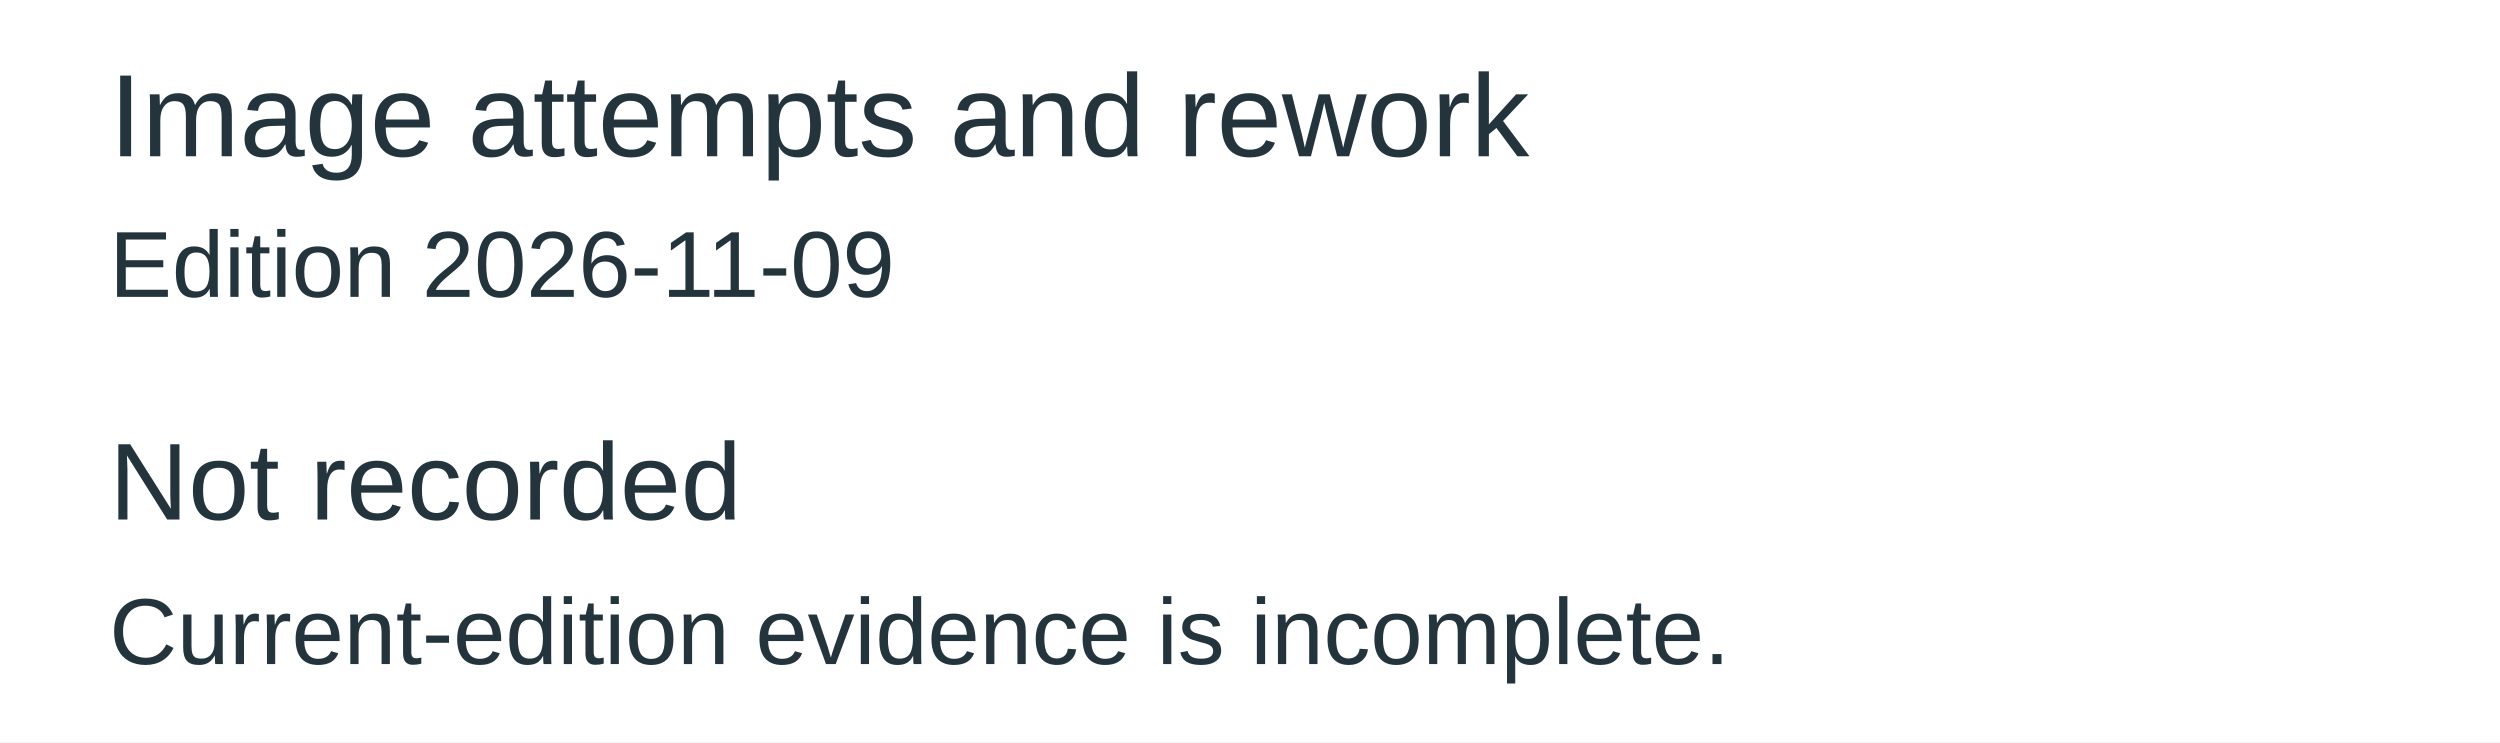
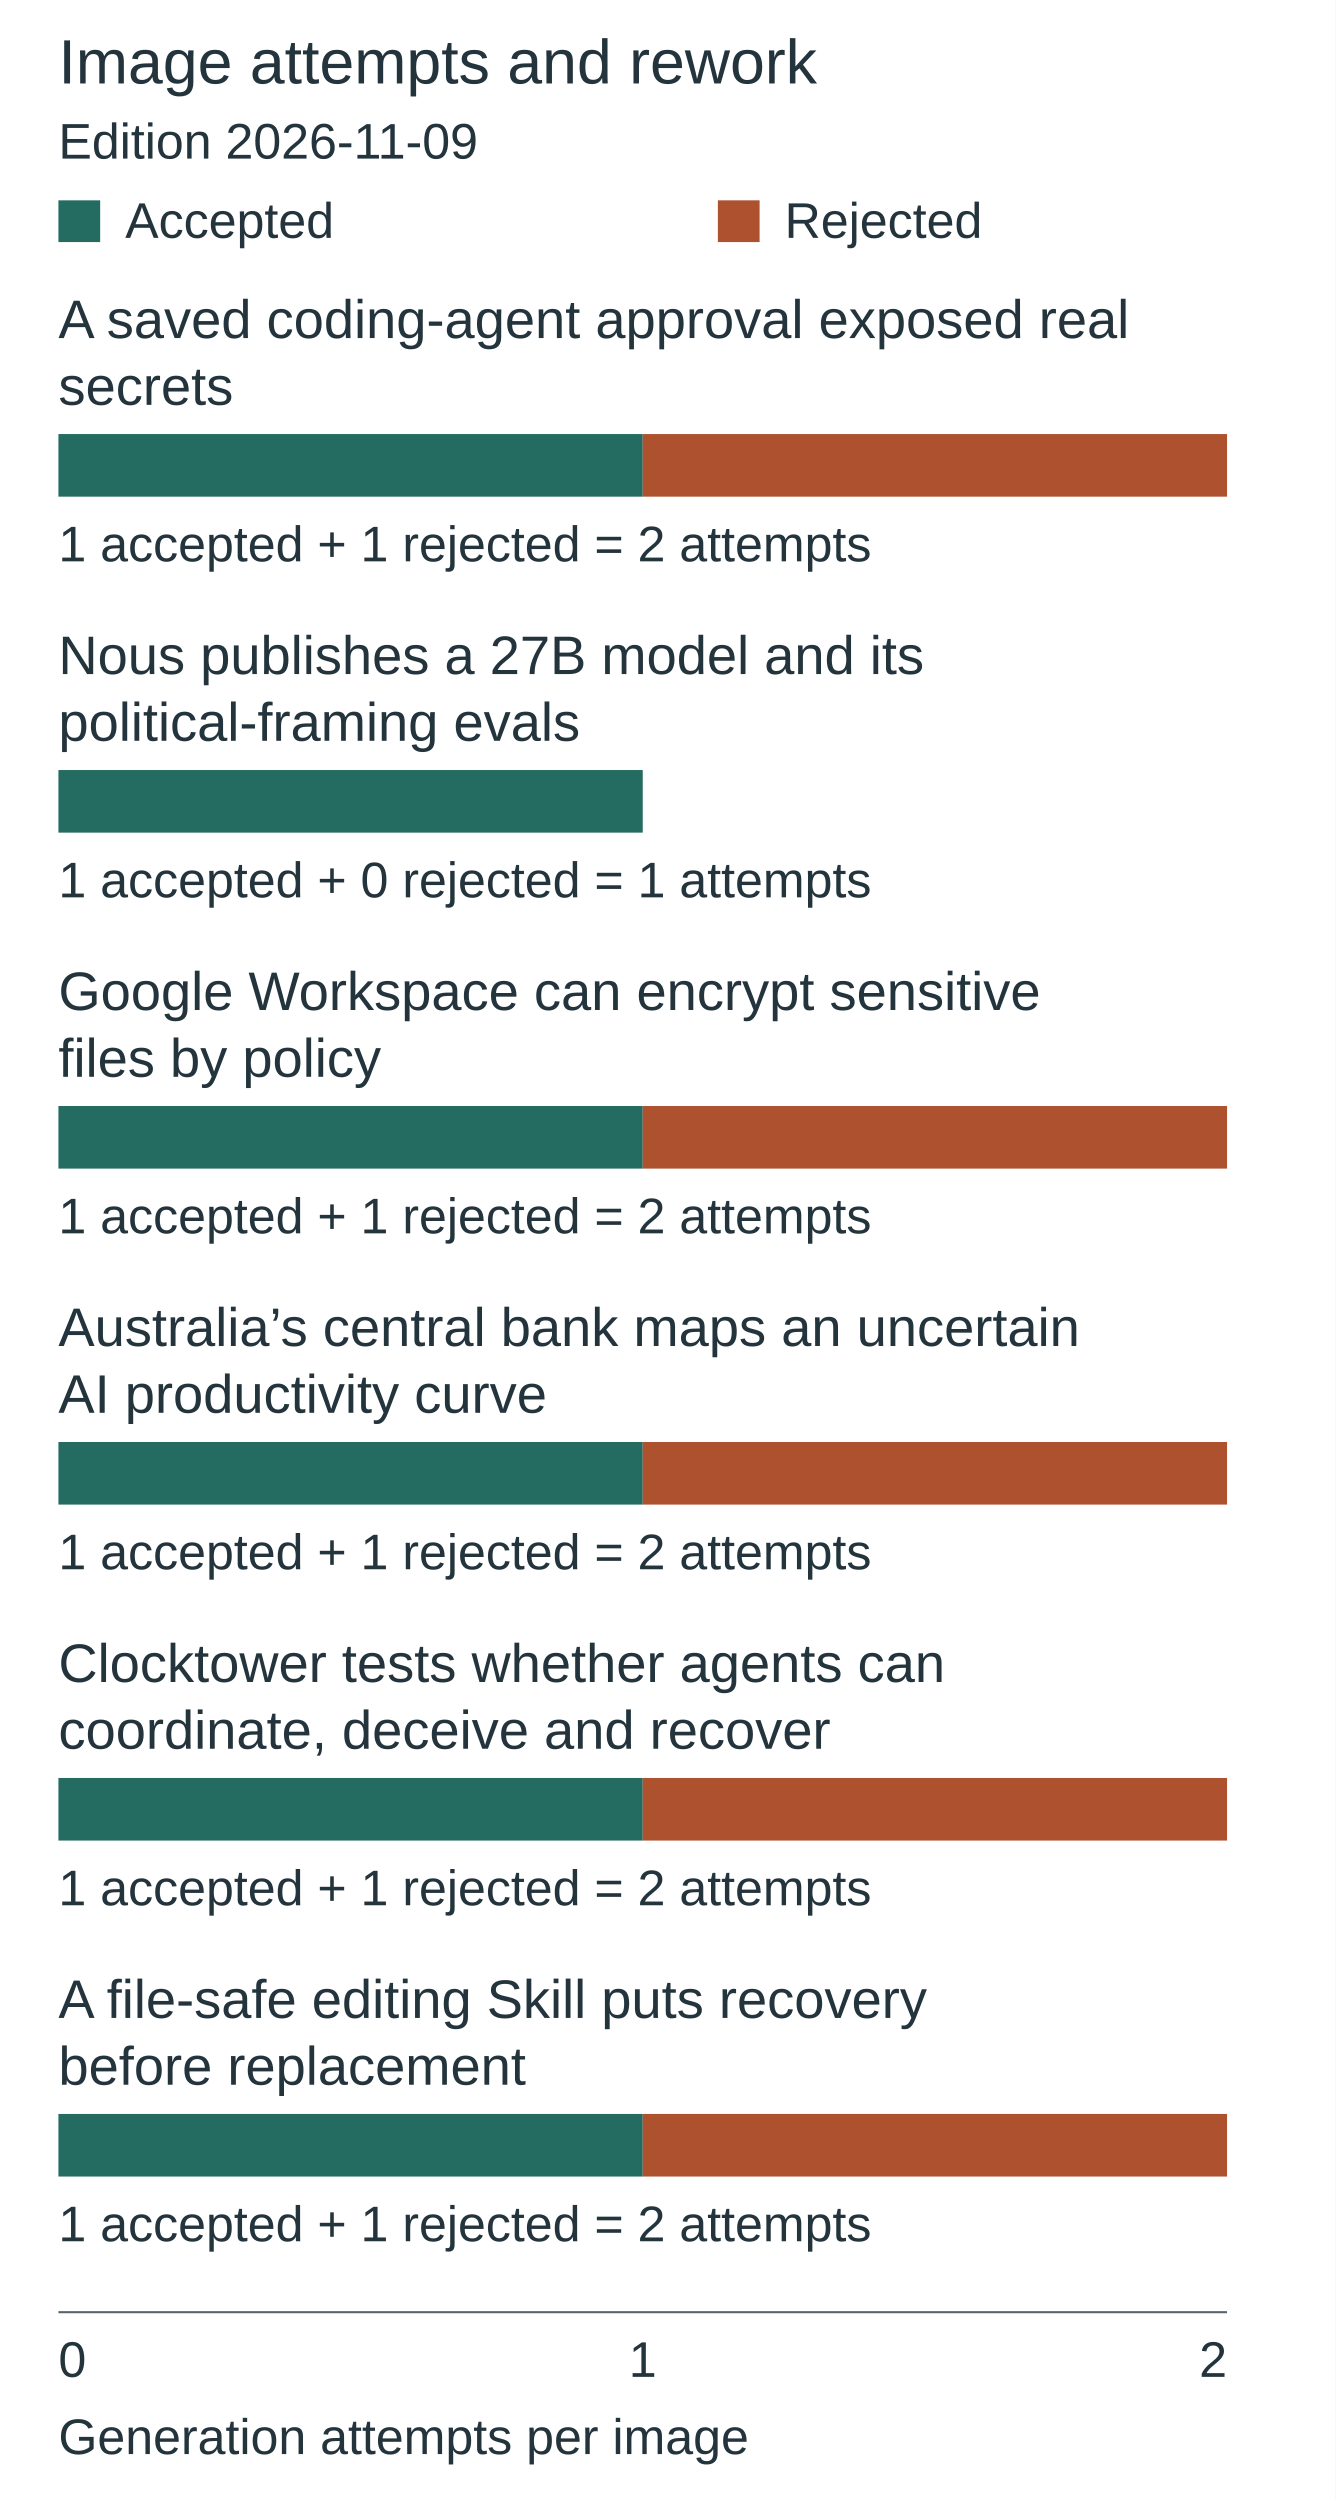
- <svg xmlns="http://www.w3.org/2000/svg" width="640" height="190" viewBox="0 0 640 190" role="img" aria-labelledby="title desc">
-   <rect width="640" height="190" fill="#ffffff" />
+ <svg xmlns="http://www.w3.org/2000/svg" width="640" height="1198" viewBox="0 0 640 1198" role="img" aria-labelledby="title desc">
+   <rect width="640" height="1198" fill="#ffffff" />
  <g font-family="Arial, sans-serif" fill="#24343d">
    <text x="28" y="40" font-size="30">Image attempts and rework</text>
    <text x="28" y="76" font-size="24">Edition 2026-11-09</text>
-     <text x="28" y="133" font-size="28">Not recorded</text>
-     <text x="28" y="170" font-size="24">Current-edition evidence is incomplete.</text>
+     <rect x="28" y="96" width="20" height="20" fill="#246b62" />
+     <text x="60" y="114" font-size="24">Accepted</text>
+     <rect x="344" y="96" width="20" height="20" fill="#ad512f" />
+     <text x="376" y="114" font-size="24">Rejected</text>
+     <text x="28" y="162" font-size="26">A saved coding-agent approval exposed real</text>
+     <text x="28" y="194" font-size="26">secrets</text>
+     <rect x="28" y="208" width="280" height="30" fill="#246b62" />
+     <rect x="308" y="208" width="280" height="30" fill="#ad512f" />
+     <text x="28" y="269" font-size="24">1 accepted + 1 rejected = 2 attempts</text>
+     <text x="28" y="323" font-size="26">Nous publishes a 27B model and its</text>
+     <text x="28" y="355" font-size="26">political-framing evals</text>
+     <rect x="28" y="369" width="280" height="30" fill="#246b62" />
+     <rect x="308" y="369" width="0" height="30" fill="#ad512f" />
+     <text x="28" y="430" font-size="24">1 accepted + 0 rejected = 1 attempts</text>
+     <text x="28" y="484" font-size="26">Google Workspace can encrypt sensitive</text>
+     <text x="28" y="516" font-size="26">files by policy</text>
+     <rect x="28" y="530" width="280" height="30" fill="#246b62" />
+     <rect x="308" y="530" width="280" height="30" fill="#ad512f" />
+     <text x="28" y="591" font-size="24">1 accepted + 1 rejected = 2 attempts</text>
+     <text x="28" y="645" font-size="26">Australia’s central bank maps an uncertain</text>
+     <text x="28" y="677" font-size="26">AI productivity curve</text>
+     <rect x="28" y="691" width="280" height="30" fill="#246b62" />
+     <rect x="308" y="691" width="280" height="30" fill="#ad512f" />
+     <text x="28" y="752" font-size="24">1 accepted + 1 rejected = 2 attempts</text>
+     <text x="28" y="806" font-size="26">Clocktower tests whether agents can</text>
+     <text x="28" y="838" font-size="26">coordinate, deceive and recover</text>
+     <rect x="28" y="852" width="280" height="30" fill="#246b62" />
+     <rect x="308" y="852" width="280" height="30" fill="#ad512f" />
+     <text x="28" y="913" font-size="24">1 accepted + 1 rejected = 2 attempts</text>
+     <text x="28" y="967" font-size="26">A file-safe editing Skill puts recovery</text>
+     <text x="28" y="999" font-size="26">before replacement</text>
+     <rect x="28" y="1013" width="280" height="30" fill="#246b62" />
+     <rect x="308" y="1013" width="280" height="30" fill="#ad512f" />
+     <text x="28" y="1074" font-size="24">1 accepted + 1 rejected = 2 attempts</text>
+     <line x1="28" y1="1108" x2="588" y2="1108" stroke="#56656a" />
+     <text x="28" y="1139" font-size="24" text-anchor="start">0</text>
+     <text x="308" y="1139" font-size="24" text-anchor="middle">1</text>
+     <text x="588" y="1139" font-size="24" text-anchor="end">2</text>
+     <text x="28" y="1176" font-size="24">Generation attempts per image</text>
  </g>
</svg>
